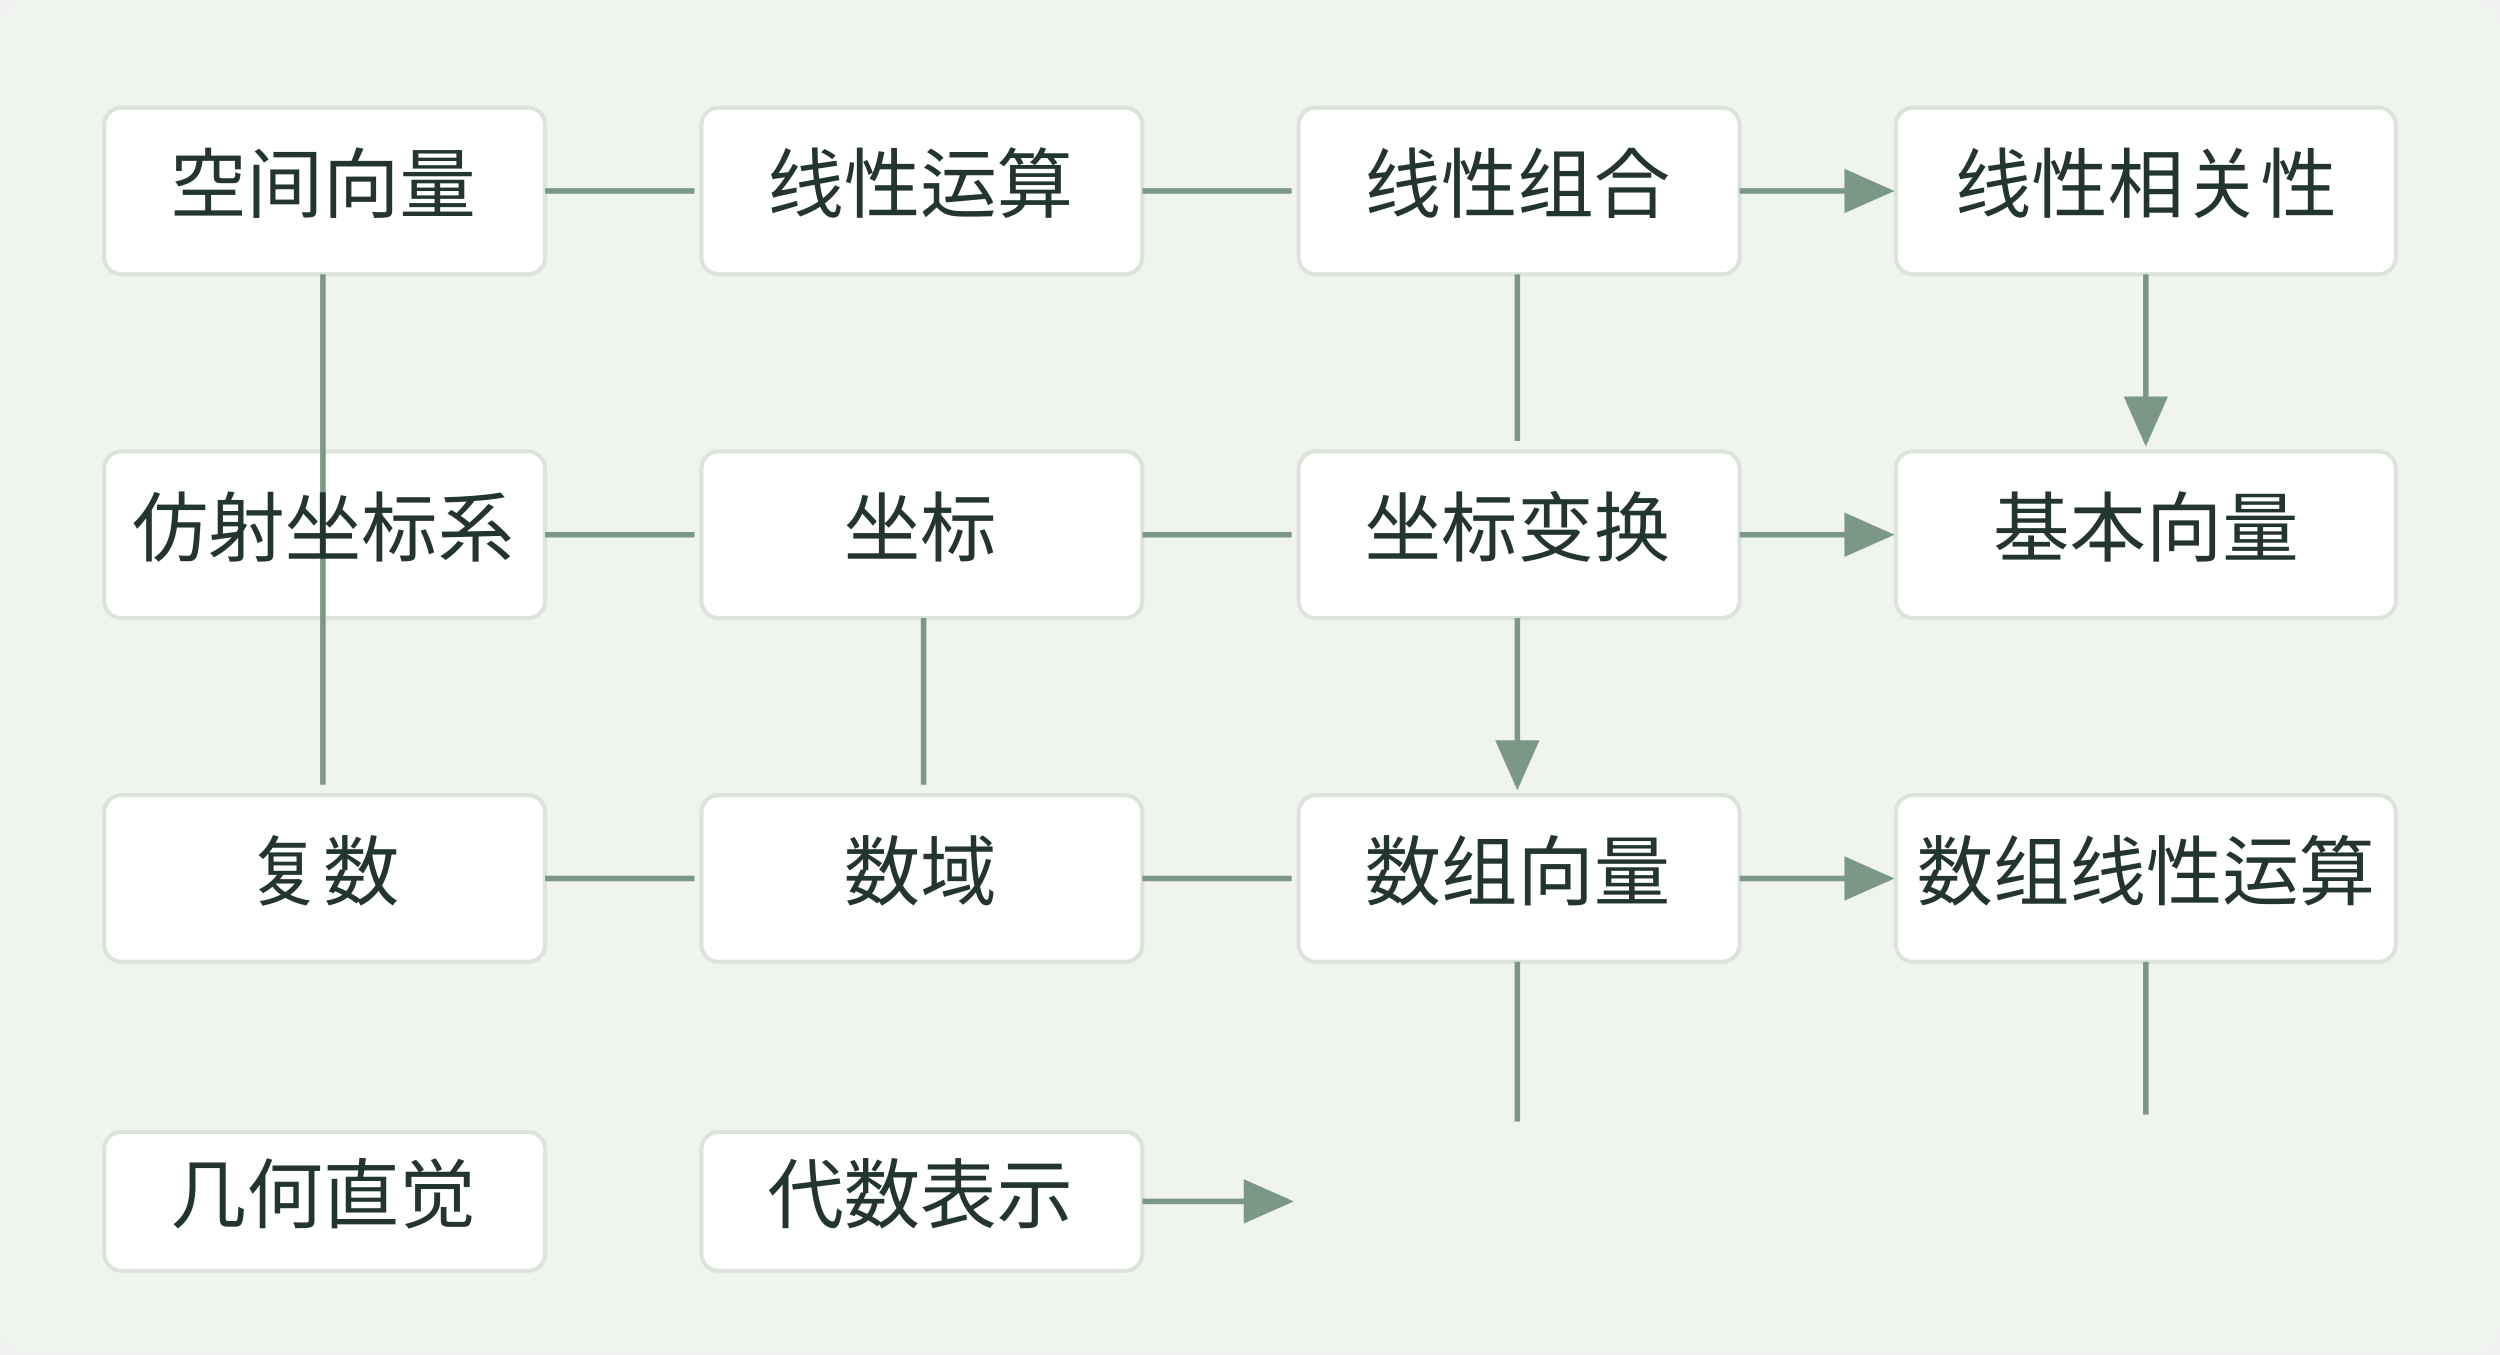
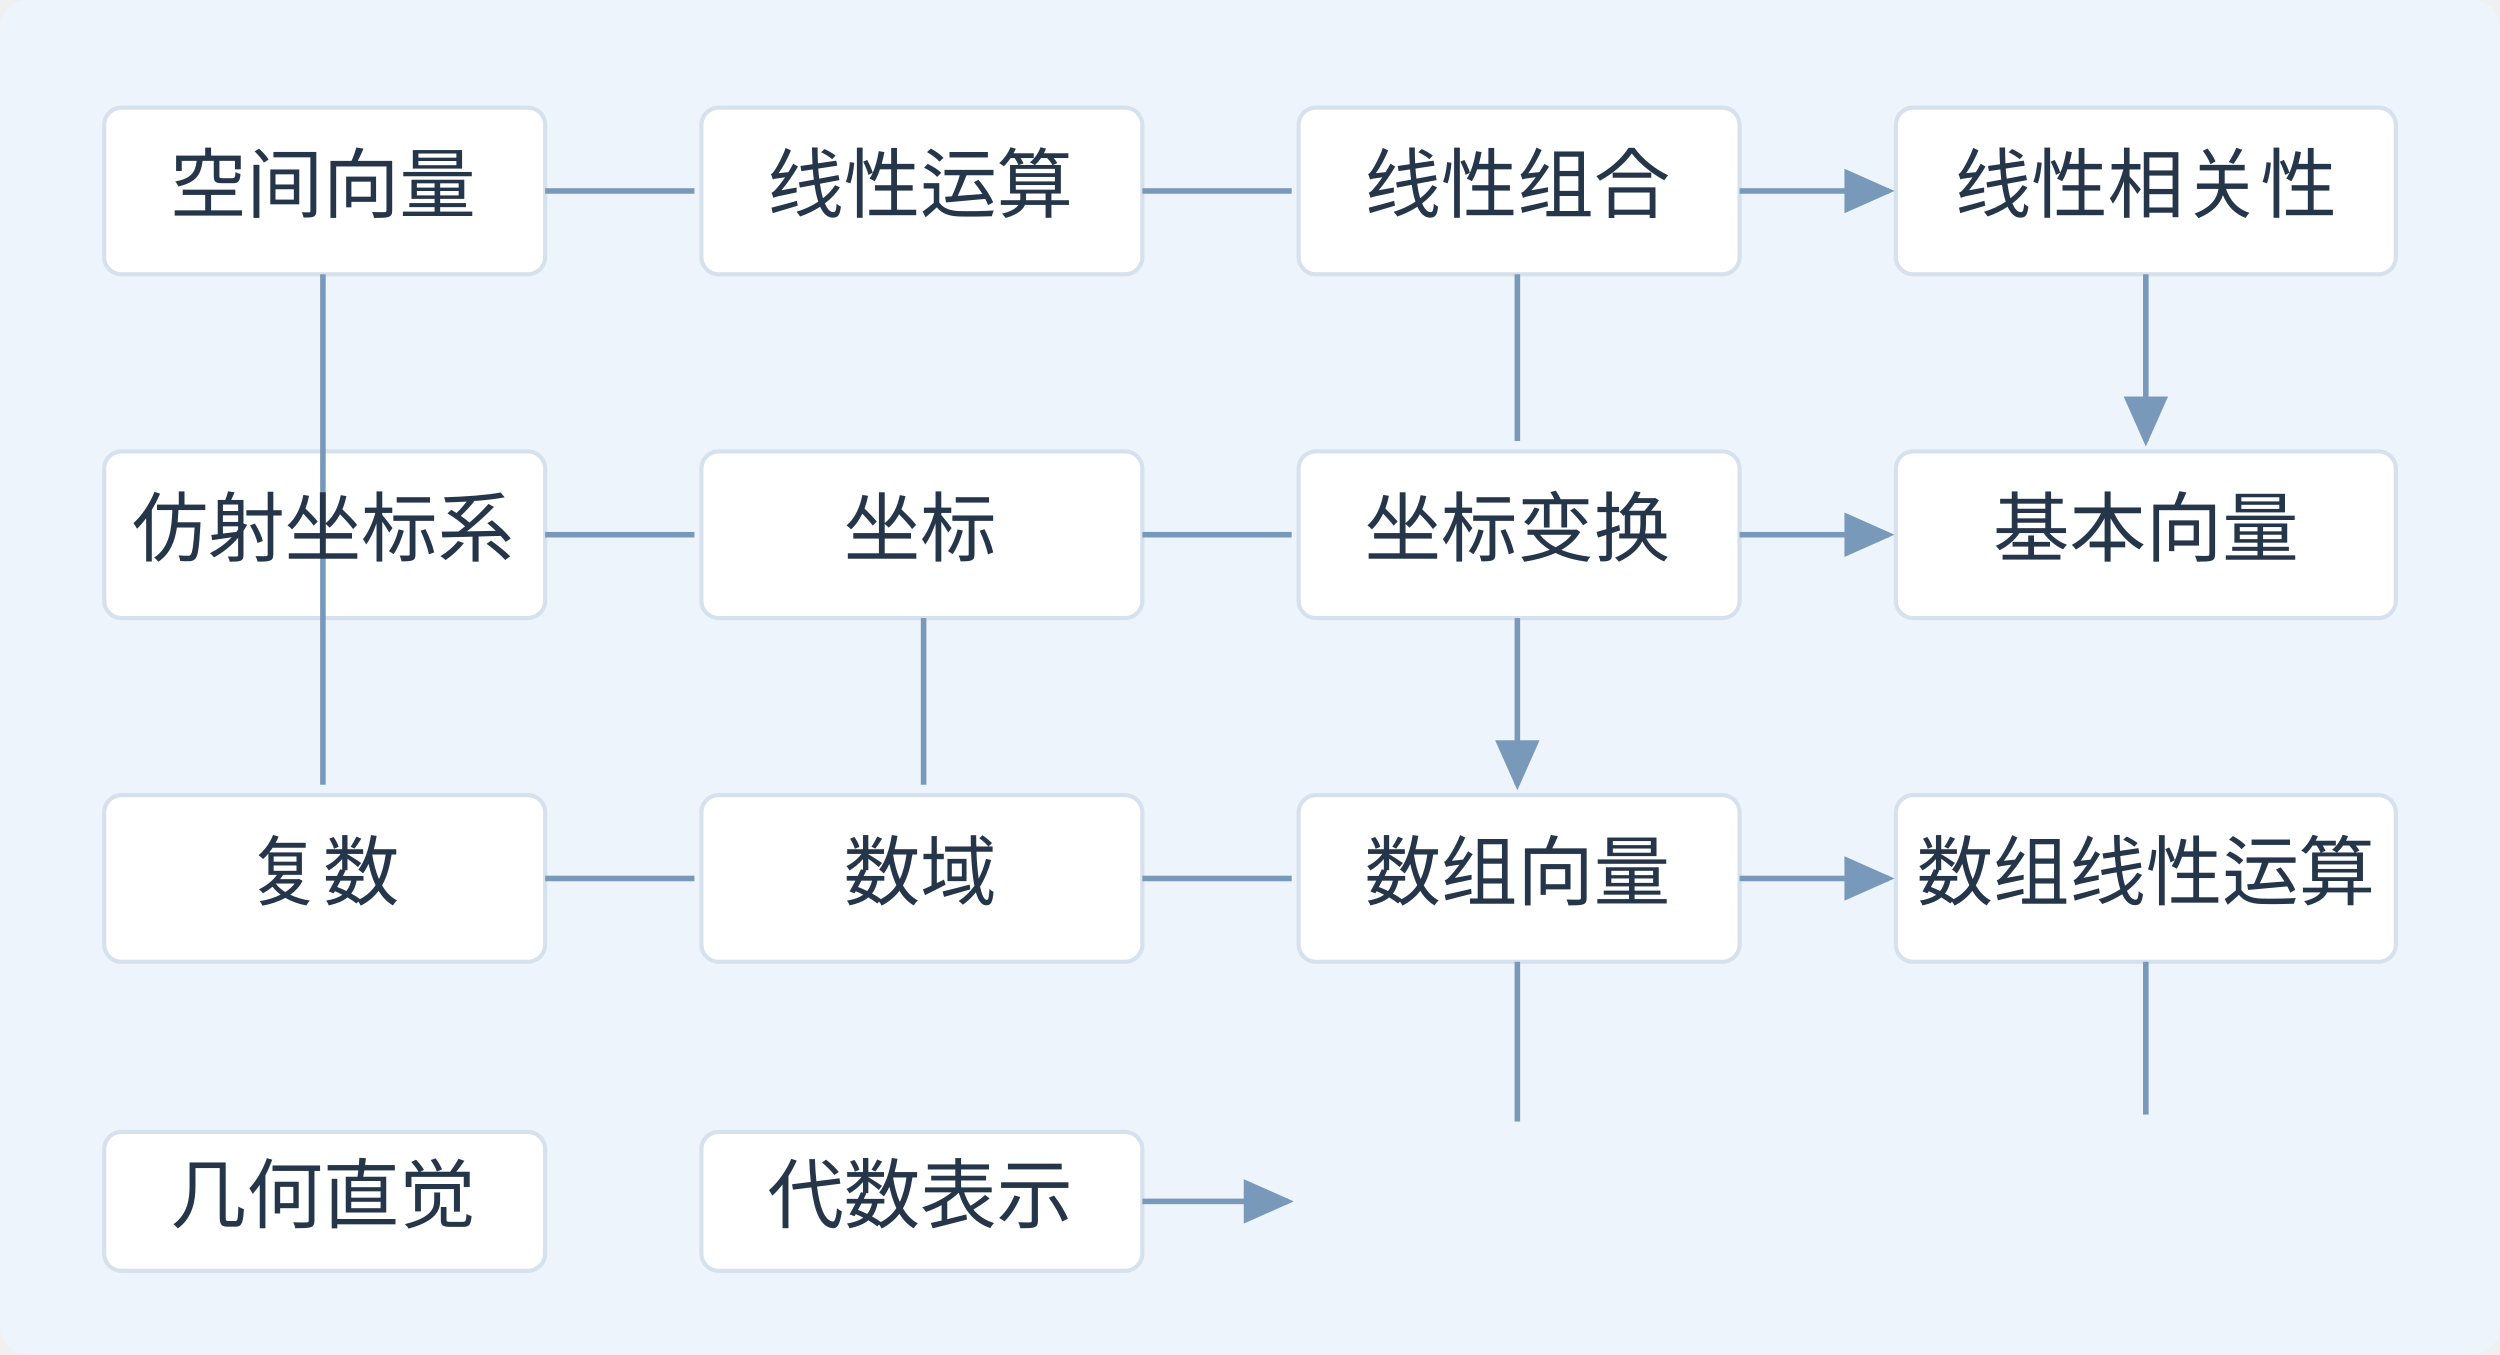
<svg xmlns="http://www.w3.org/2000/svg" width="720" height="390" viewBox="0 0 720 390" fill="none">
  <defs>
    <marker id="arrow" markerWidth="9" markerHeight="9" refX="8" refY="4" orient="auto">
-       <path d="M0 0 9 4 0 8" fill="#7b9886" />
+       <path d="M0 0 9 4 0 8" fill="#7899b9" />
    </marker>
  </defs>
-   <rect width="720" height="390" rx="8" fill="#f0f4ef" />
-   <g fill="#fff" stroke="#dce3db" stroke-width="1.2">
+   <rect width="720" height="390" rx="8" fill="#eef4fb" />
+   <g fill="#fff" stroke="#d6e1ee" stroke-width="1.2">
    <rect x="30" y="31" width="127" height="48" rx="5" />
    <rect x="202" y="31" width="127" height="48" rx="5" />
    <rect x="374" y="31" width="127" height="48" rx="5" />
    <rect x="546" y="31" width="144" height="48" rx="5" />
    <rect x="30" y="130" width="127" height="48" rx="5" />
    <rect x="202" y="130" width="127" height="48" rx="5" />
    <rect x="374" y="130" width="127" height="48" rx="5" />
    <rect x="546" y="130" width="144" height="48" rx="5" />
    <rect x="30" y="229" width="127" height="48" rx="5" />
    <rect x="202" y="229" width="127" height="48" rx="5" />
    <rect x="374" y="229" width="127" height="48" rx="5" />
    <rect x="546" y="229" width="144" height="48" rx="5" />
    <rect x="30" y="326" width="127" height="40" rx="5" />
    <rect x="202" y="326" width="127" height="40" rx="5" />
  </g>
-   <g stroke="#7b9886" stroke-width="1.6" marker-end="url(#arrow)">
+   <g stroke="#7899b9" stroke-width="1.6" marker-end="url(#arrow)">
    <path d="M157 55H200M329 55H372M501 55H544" />
    <path d="M437 79V127M618 79V127" />
    <path d="M157 154H200M329 154H372M501 154H544" />
    <path d="M93 79V226M266 178V226M437 178V226" />
    <path d="M157 253H200M329 253H372M501 253H544" />
    <path d="M618 277V321M437 277V323M329 346H371" />
  </g>
-   <g font-family="Segoe UI,PingFang SC,Microsoft YaHei,sans-serif" font-size="22" fill="#23352f" text-anchor="middle">
+   <g font-family="Segoe UI,PingFang SC,Microsoft YaHei,sans-serif" font-size="22" fill="#26364a" text-anchor="middle">
    <text x="93" y="61">空间向量</text>
    <text x="265" y="61">线性运算</text>
    <text x="437" y="61">线性组合</text>
    <text x="618" y="61">线性相关性</text>
    <text x="93" y="160">仿射坐标系</text>
    <text x="265" y="160">坐标</text>
    <text x="437" y="160">坐标变换</text>
    <text x="618" y="160">基本向量</text>
    <text x="93" y="259">复数</text>
    <text x="265" y="259">数域</text>
    <text x="437" y="259">数组向量</text>
    <text x="618" y="259">数组线性运算</text>
    <text x="93" y="352">几何直觉</text>
    <text x="265" y="352">代数表示</text>
  </g>
</svg>
